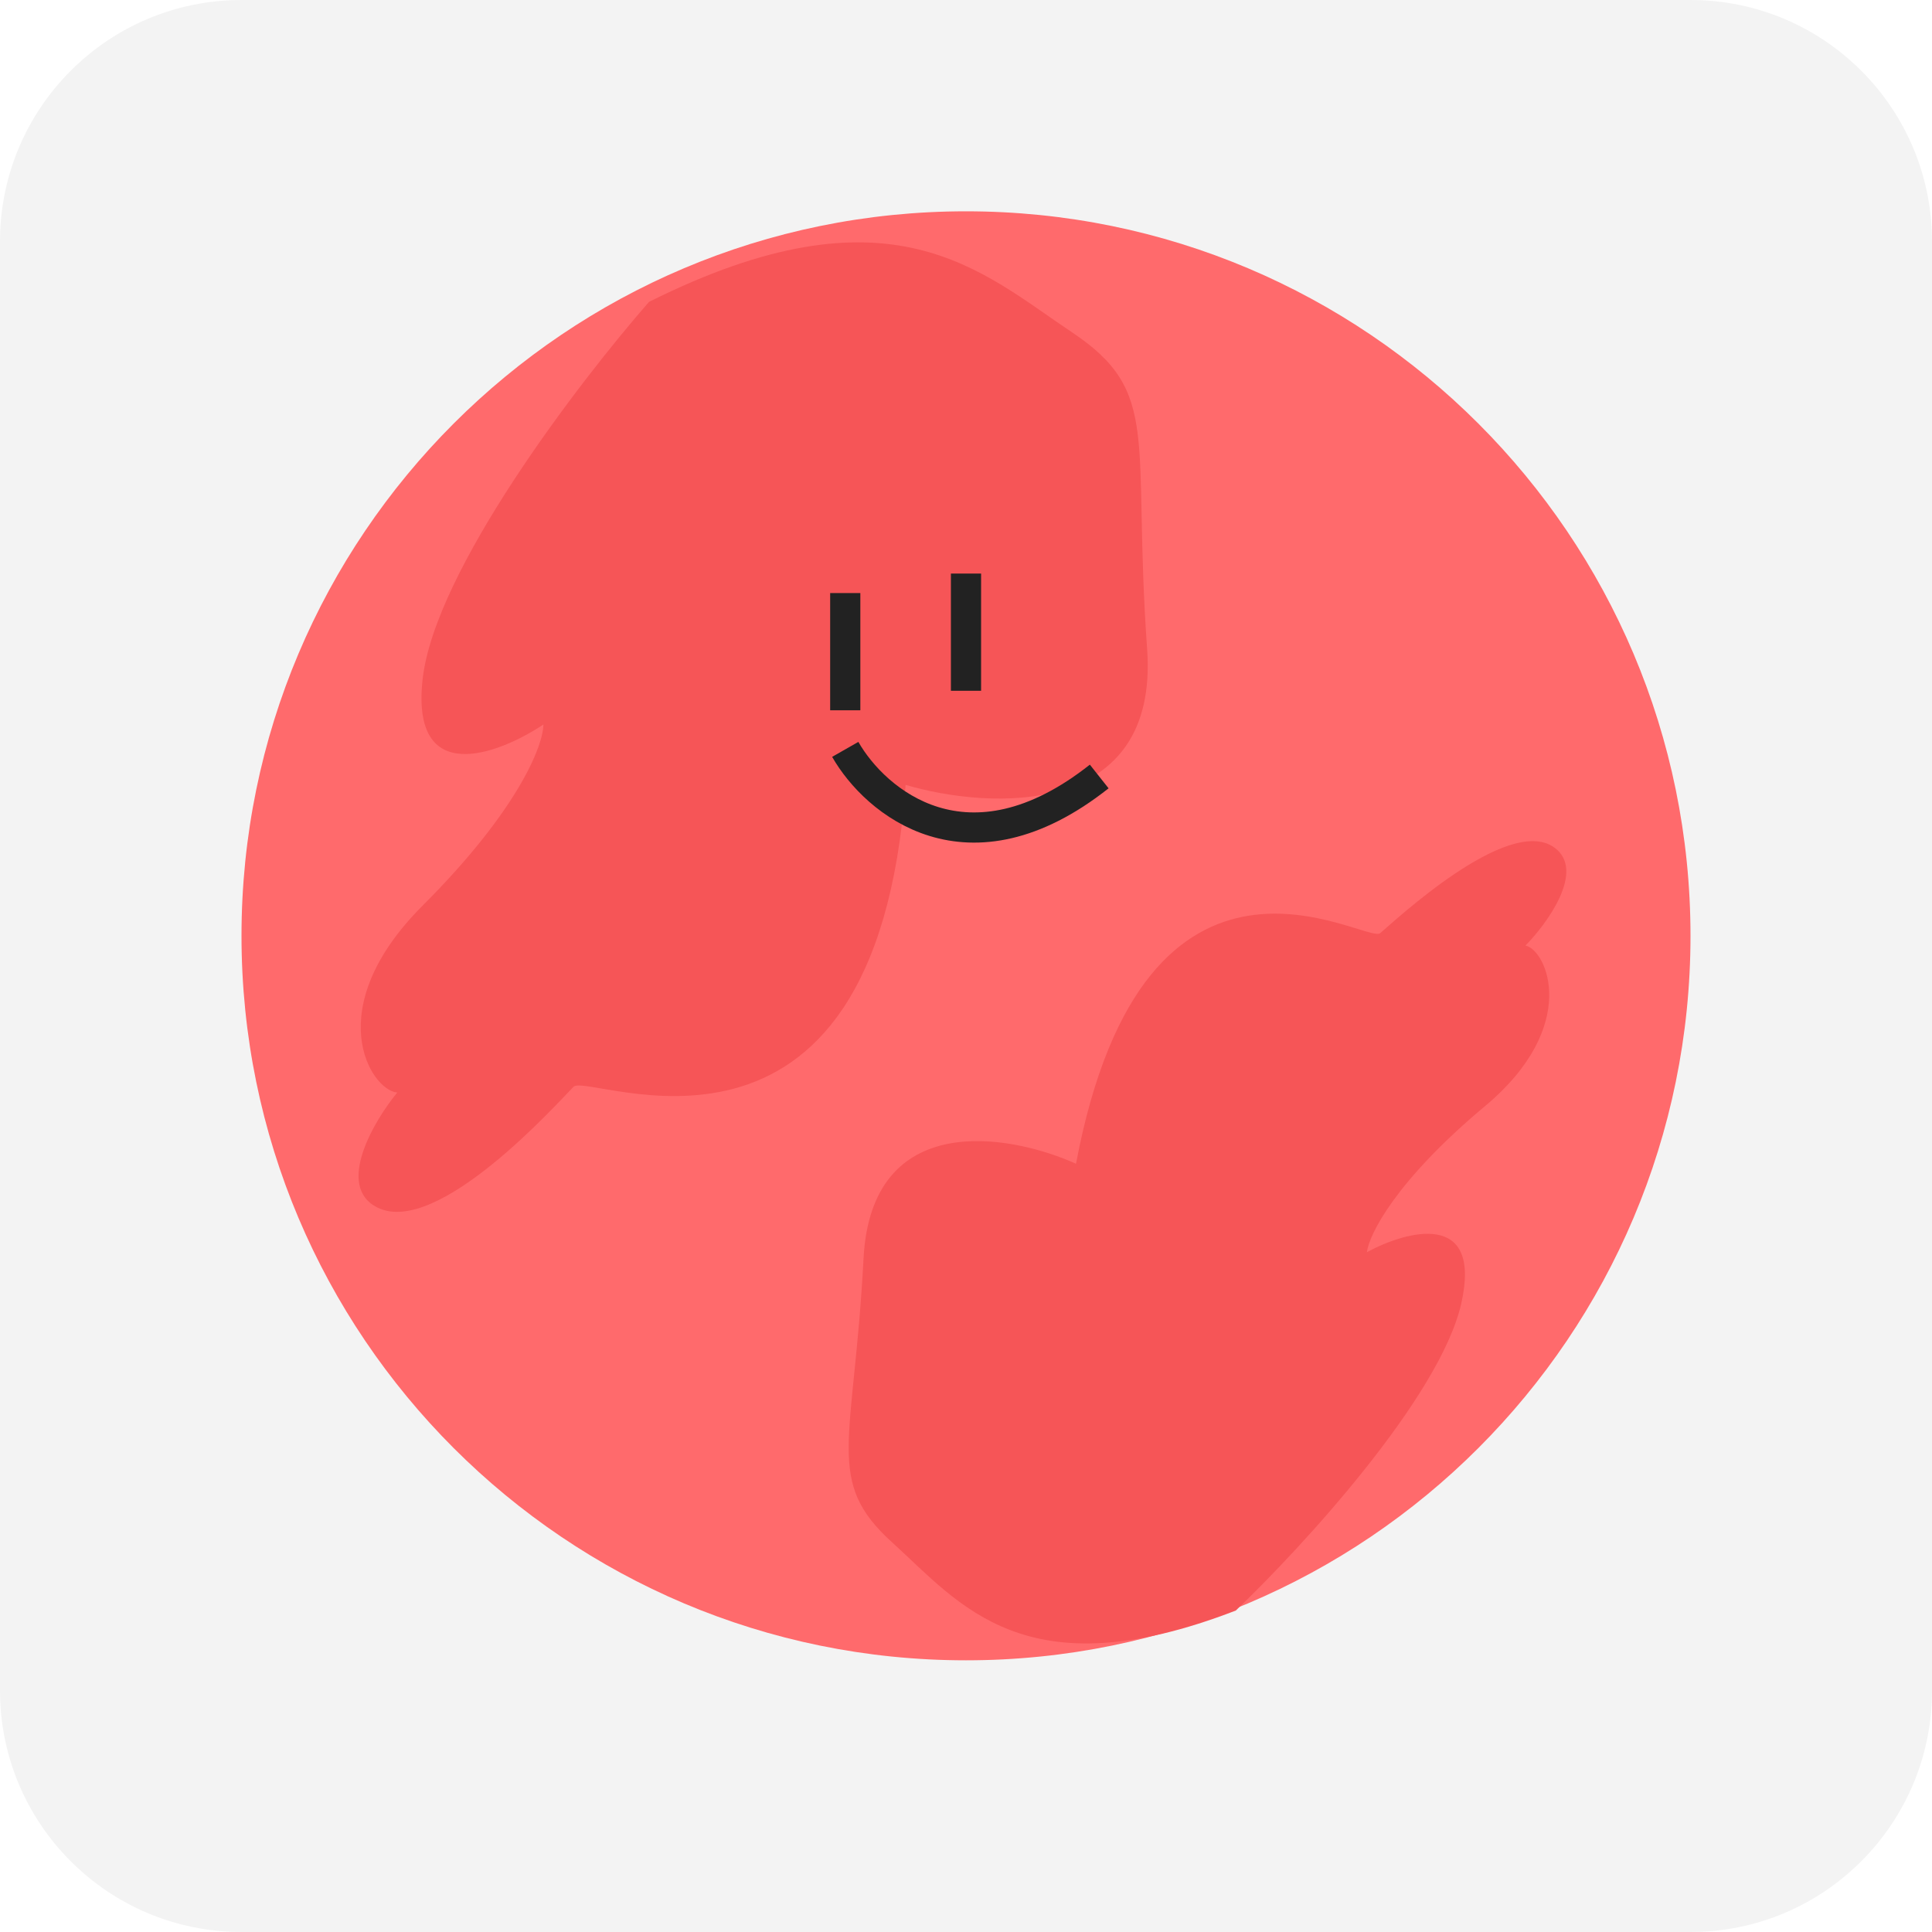
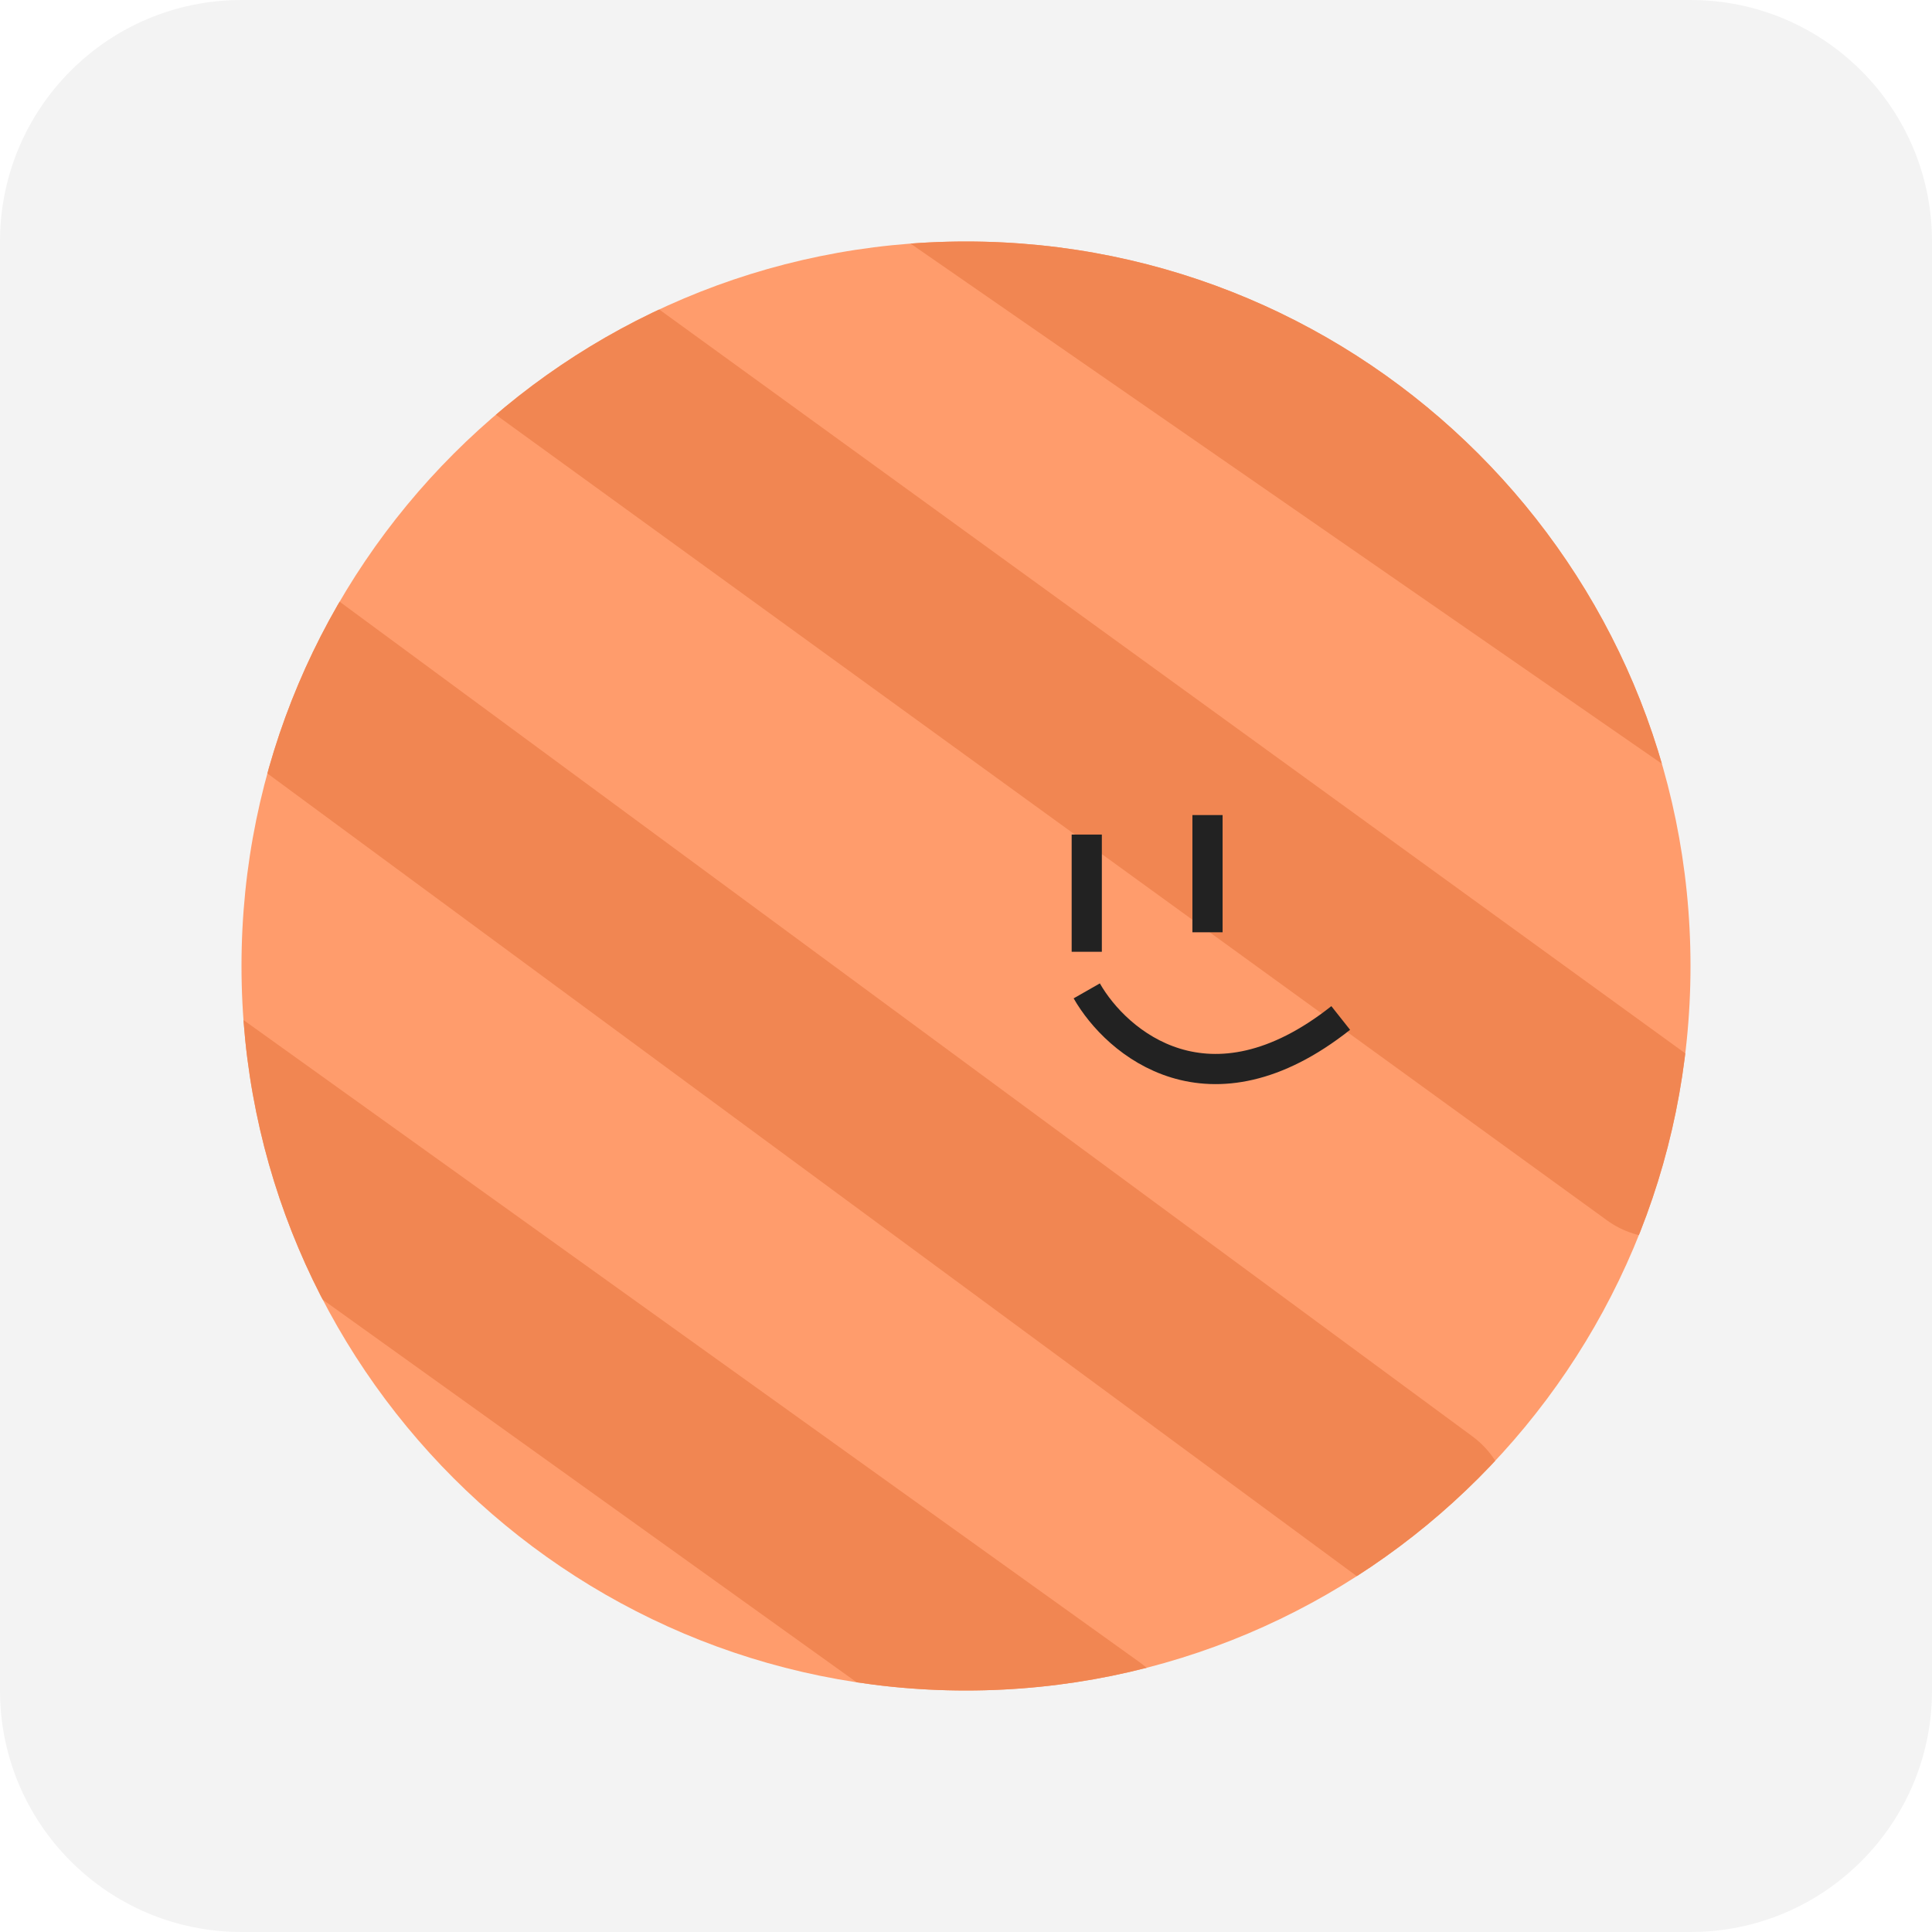
<svg xmlns="http://www.w3.org/2000/svg" width="64" height="64" viewBox="0 0 64 64" fill="none">
  <rect width="64" height="64" rx="8" fill="#F3F3F3" />
-   <path d="M32 55C45.255 55 56 44.255 56 31C56 17.745 45.255 7 32 7C18.745 7 8 17.745 8 31C8 44.255 18.745 55 32 55Z" fill="#FF6A6C" />
-   <path d="M14 22.5C14.4 18.9 19.167 12.667 21.5 10C29.5 6 32.5 9 35.5 11C38.5 13 37.5 14.5 38 21.5C38.4 27.1 32.833 26.833 30 26C29 40 19.5 35.5 19 36C18.5 36.5 14.5 41 12.5 40C11.078 39.289 12.437 37.061 13.161 36.192C12.286 36.123 10.571 33.429 14 30C17.2 26.8 18 24.667 18 24C16.5 25 13.6 26.1 14 22.5Z" fill="#F65557" />
-   <path d="M28 19.646V23.529" stroke="#222222" />
-   <path d="M32 19V22.883" stroke="#222222" />
-   <path d="M28 24.824C28.99 26.559 32.058 29.168 36.413 25.722" stroke="#222222" />
-   <path d="M48.405 43.185C47.699 46.287 43.133 51.255 40.938 53.351C33.953 56.05 31.807 53.137 29.555 51.095C27.303 49.054 28.282 47.844 28.606 41.687C28.866 36.762 33.406 37.544 35.644 38.551C37.934 26.435 45.257 31.299 45.72 30.913C46.183 30.526 49.938 26.995 51.474 28.065C52.566 28.826 51.217 30.635 50.532 31.322C51.242 31.468 52.366 33.988 49.193 36.642C46.231 39.117 45.35 40.9 45.28 41.481C46.616 40.757 49.111 40.084 48.405 43.185Z" fill="#F65557" />
+   <path d="M32 56C45.255 56 56 45.255 56 32C56 18.745 45.255 8 32 8C18.745 8 8 18.745 8 32C8 45.255 18.745 56 32 56Z" fill="#FF9C6C" />
+   <mask id="mask0_2380_3683" style="mask-type:alpha" maskUnits="userSpaceOnUse" x="8" y="8" width="48" height="48">
+     <path d="M32 56C45.255 56 56 45.255 56 32C56 18.745 45.255 8 32 8C18.745 8 8 18.745 8 32C8 45.255 18.745 56 32 56Z" fill="#FF9C6C" />
+   </mask>
+   <g mask="url(#mask0_2380_3683)">
+     <path d="M6 36L36 57.5" stroke="#F18652" stroke-width="6" stroke-linecap="round" stroke-linejoin="round" />
+     <path d="M9 22L47 50" stroke="#F18652" stroke-width="6" stroke-linecap="round" stroke-linejoin="round" />
+     <path d="M15 9L55 38" stroke="#F18652" stroke-width="6" stroke-linecap="round" stroke-linejoin="round" />
+     <path d="M31 5L57 23" stroke="#F18652" stroke-width="6" stroke-linecap="round" stroke-linejoin="round" />
+     <path d="M36 27.646V31.529" stroke="#222222" />
+     <path d="M40 27V30.883" stroke="#222222" />
+     <path d="M36 32.824C36.99 34.559 40.058 37.168 44.413 33.722" stroke="#222222" />
+   </g>
</svg>
